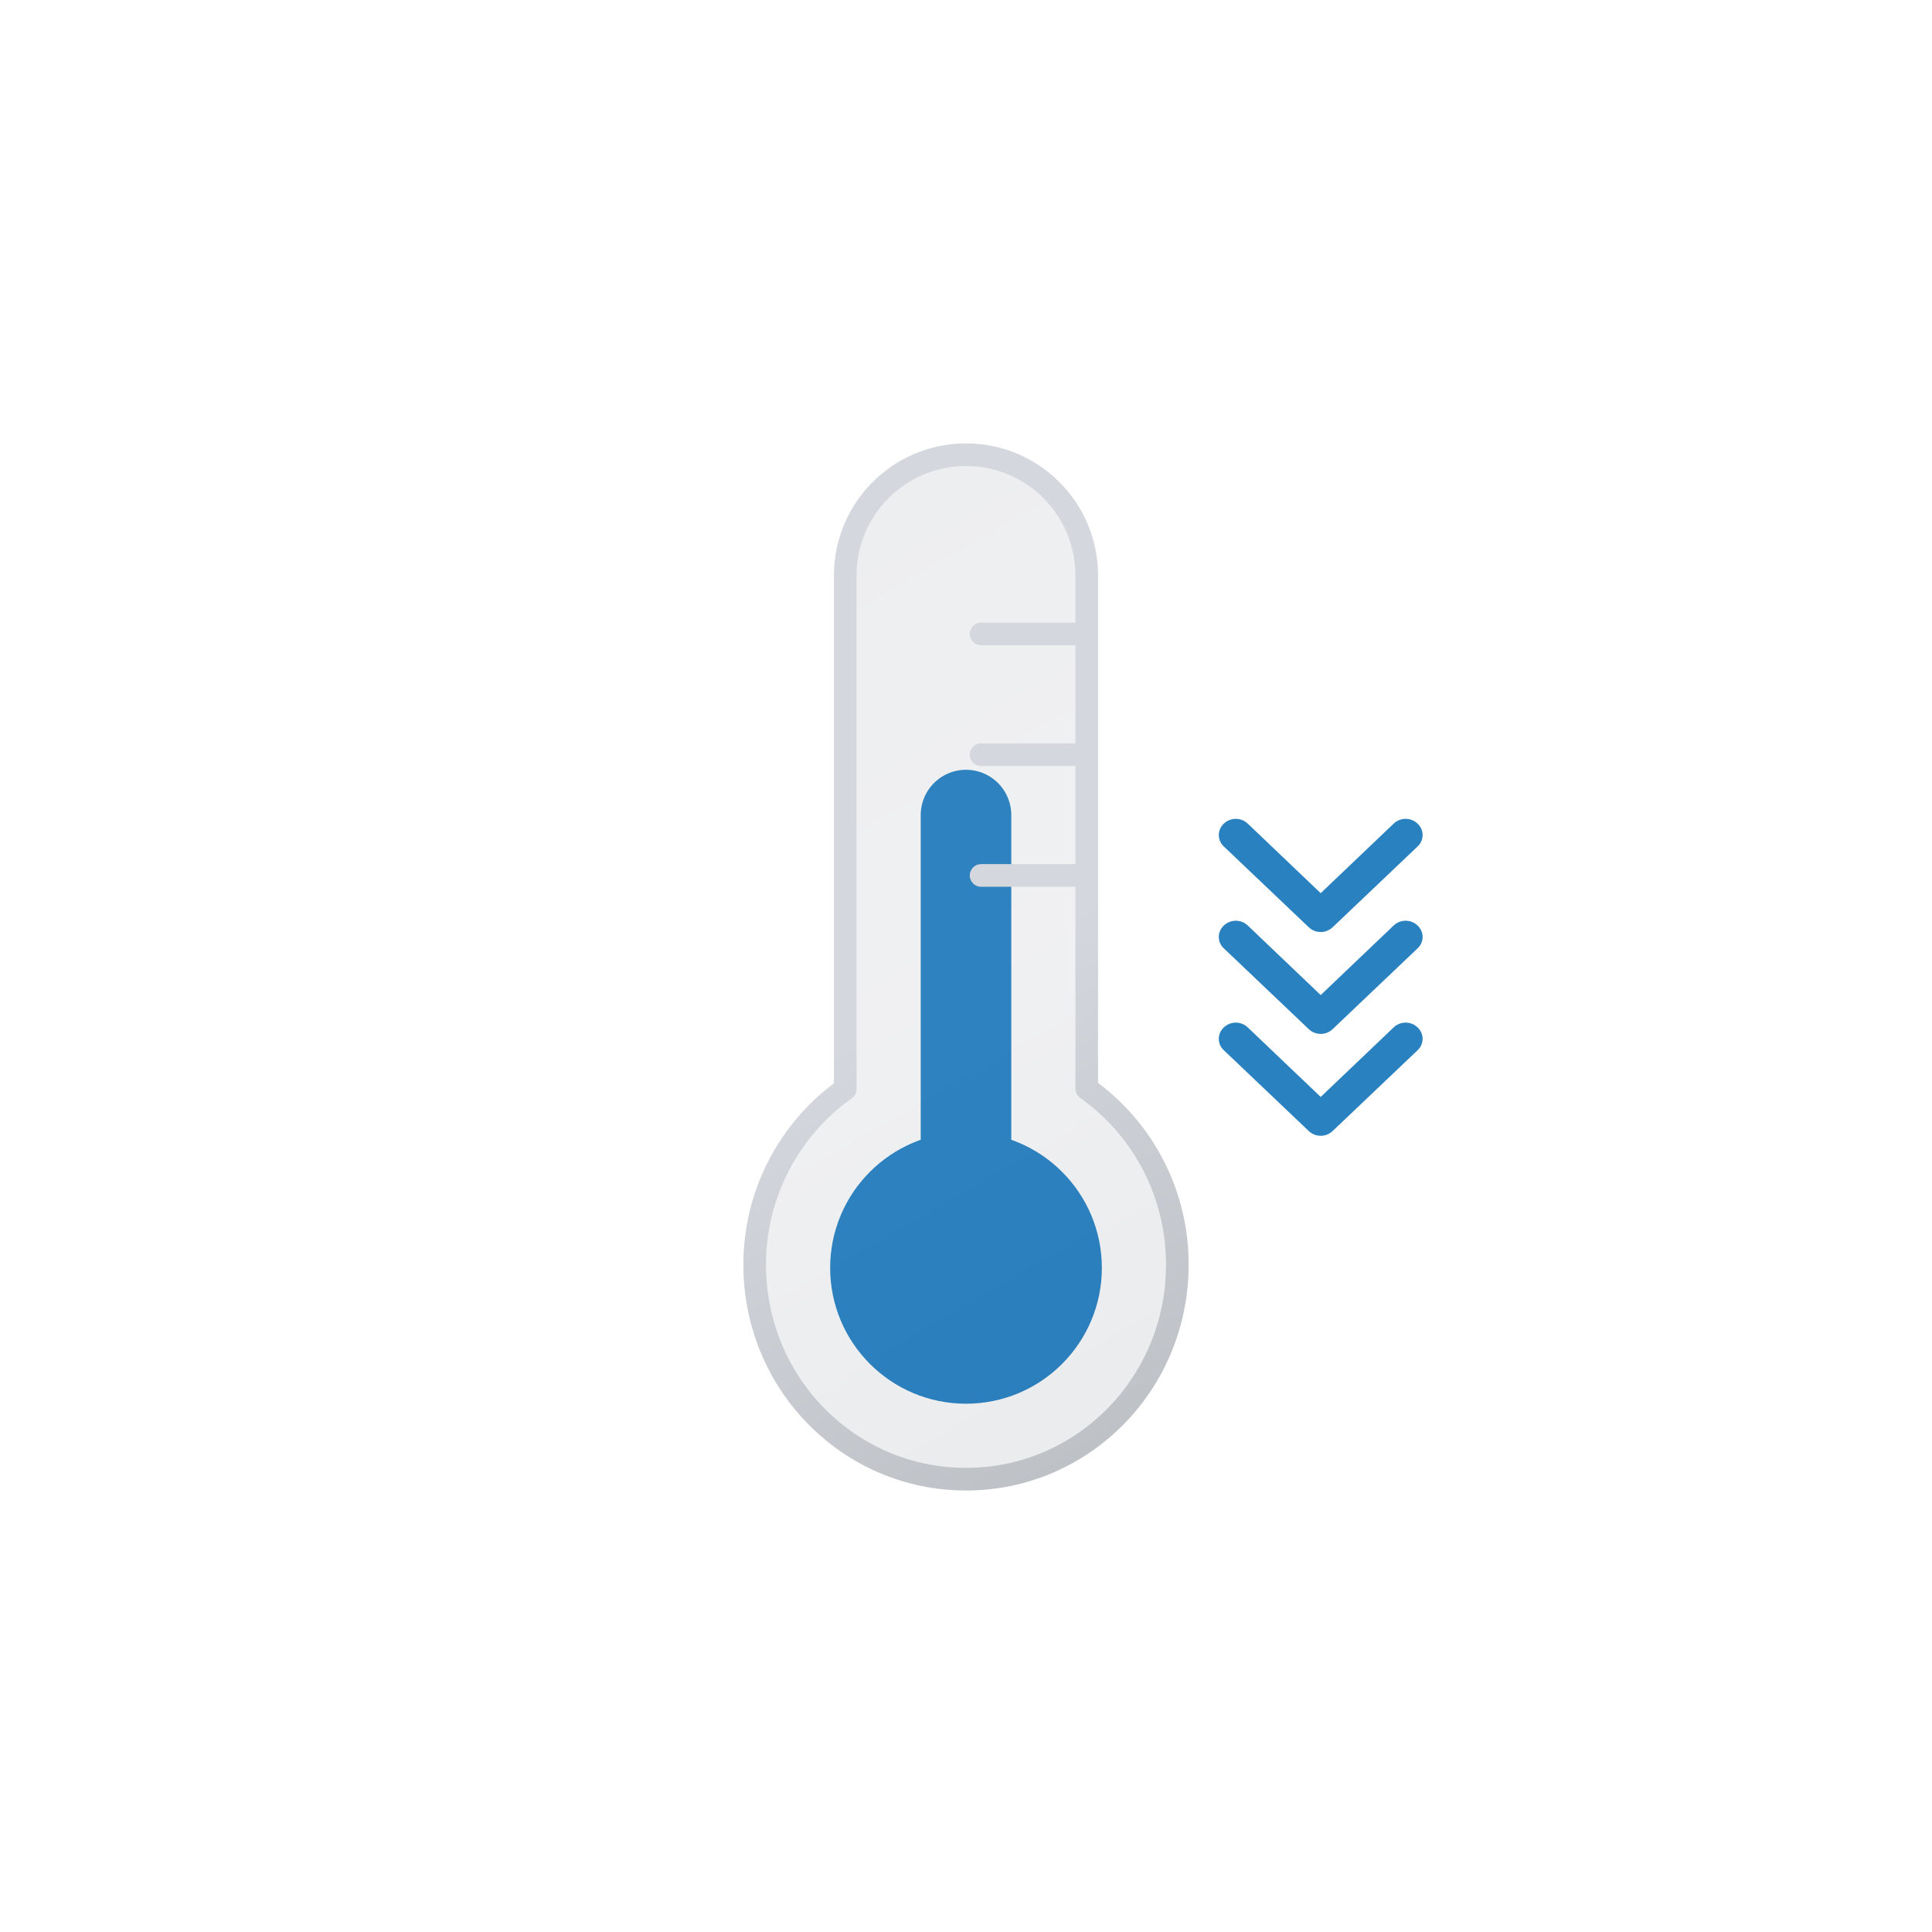
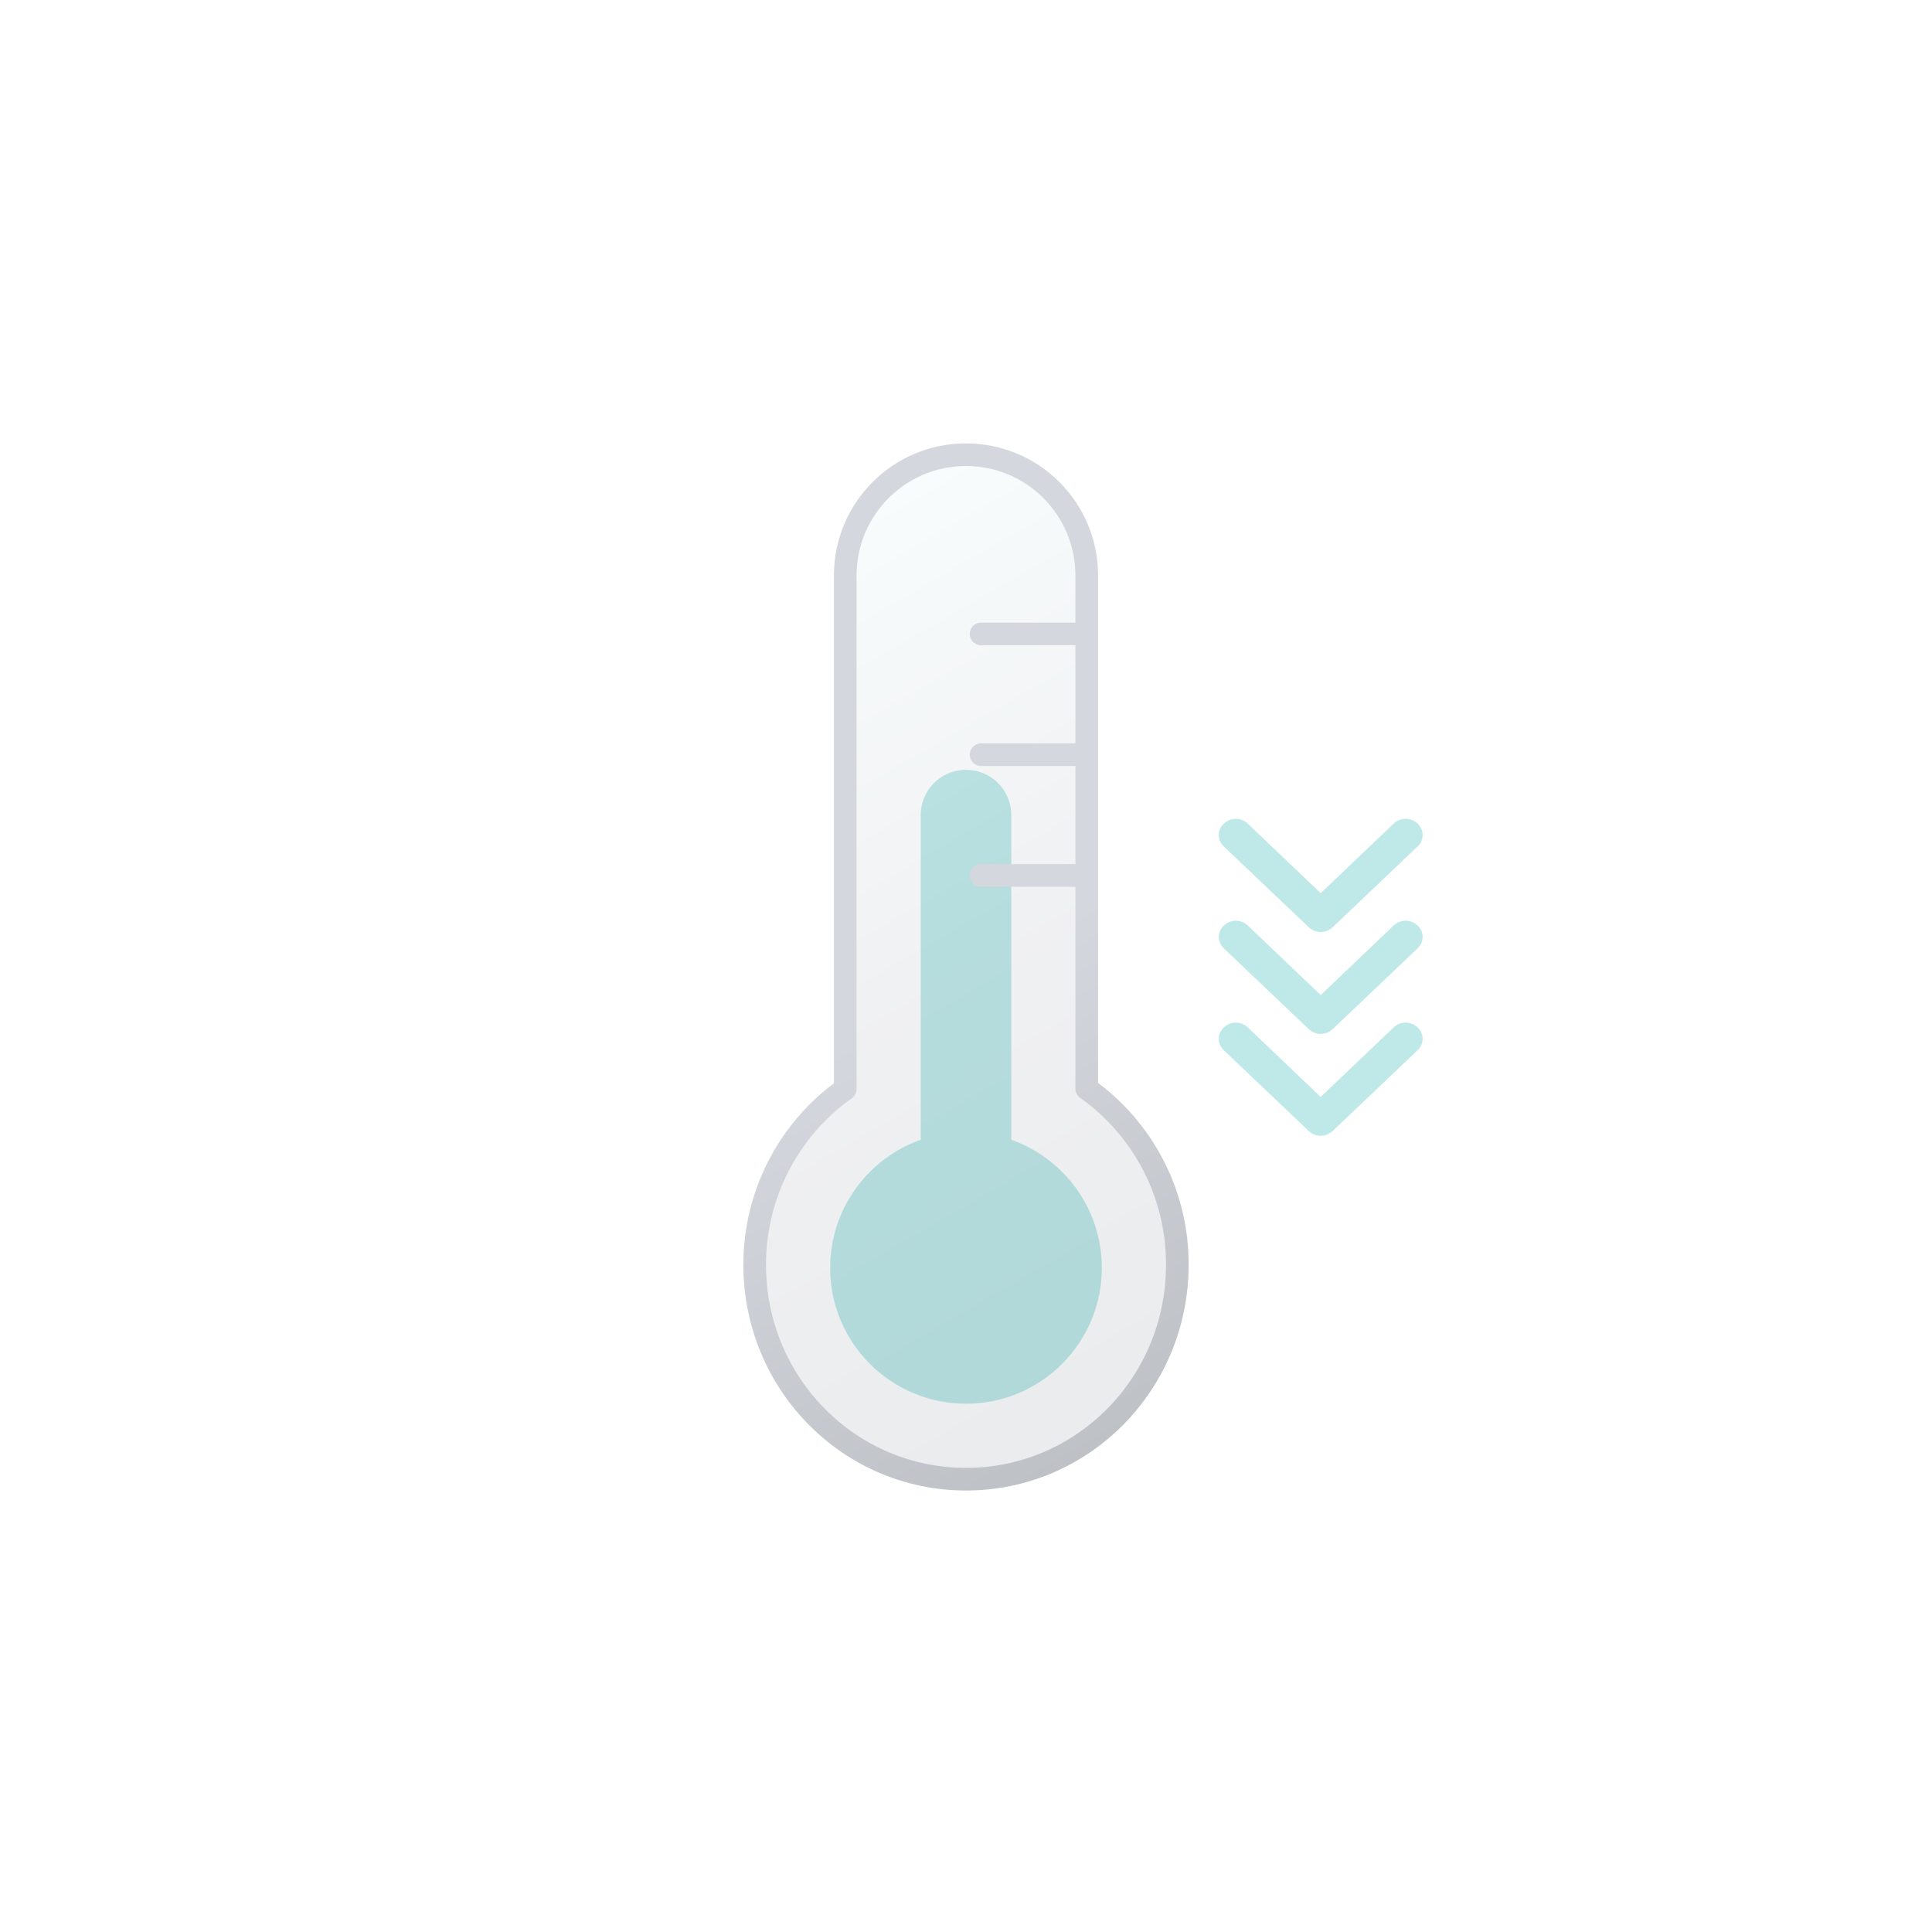
- <svg xmlns="http://www.w3.org/2000/svg" xmlns:xlink="http://www.w3.org/1999/xlink" width="64px" height="64px" viewBox="0 0 512 512">
-   <defs>
+ <svg xmlns="http://www.w3.org/2000/svg" xmlns:xlink="http://www.w3.org/1999/xlink" width="64px" height="64px" viewBox="0 0 512 512" version="1.1" id="svg39">
+   <defs id="defs29">
    <symbol id="d" viewBox="0 0 72 168">
-       <circle cx="36" cy="132" r="36" fill="#2885c7" />
-       <path fill="none" stroke="#2885c7" stroke-linecap="round" stroke-miterlimit="10" stroke-width="24" d="M36 12v120" />
+       <circle cx="36" cy="132" r="36" fill="#bee9e8" id="circle2" />
+       <path fill="none" stroke="#bee9e8" stroke-linecap="round" stroke-miterlimit="10" stroke-width="24" d="M36 12v120" id="path4" />
    </symbol>
    <symbol id="e" viewBox="0 0 118 278">
-       <path fill="url(#a)" stroke="url(#b)" stroke-linecap="round" stroke-linejoin="round" stroke-width="6" d="M115 218.2c0 31.4-25 56.8-56 56.8S3 249.6 3 218.2a57 57 0 0124-46.6V35.5a32 32 0 1164 0v136a57 57 0 0124 46.7ZM63 83h28M63 51h28m-28 64h28" />
+       <path fill="url(#a)" stroke="url(#b)" stroke-linecap="round" stroke-linejoin="round" stroke-width="6" d="M115 218.2c0 31.4-25 56.8-56 56.8S3 249.6 3 218.2a57 57 0 0124-46.6V35.5a32 32 0 1164 0v136a57 57 0 0124 46.7ZM63 83h28M63 51h28m-28 64h28" id="path7" />
    </symbol>
    <symbol id="c" viewBox="0 0 118 278">
-       <use xlink:href="#d" width="72" height="168" transform="translate(23 87)" />
-       <use xlink:href="#e" width="118" height="278" />
+       <use xlink:href="#d" width="72" height="168" transform="translate(23 87)" id="use10" />
+       <use xlink:href="#e" width="118" height="278" id="use12" />
    </symbol>
    <linearGradient id="a" x1="-7.2" x2="116.4" y1="36.3" y2="250.4" gradientUnits="userSpaceOnUse">
-       <stop offset="0" stop-color="#515a69" stop-opacity=".1" />
-       <stop offset=".5" stop-color="#6b7280" stop-opacity=".1" />
-       <stop offset="1" stop-color="#384354" stop-opacity=".1" />
+       <stop offset="0" stop-color="#bee9e8" stop-opacity=".1" id="stop15" />
+       <stop offset=".5" stop-color="#6b7280" stop-opacity=".1" id="stop17" />
+       <stop offset="1" stop-color="#384354" stop-opacity=".1" id="stop19" />
    </linearGradient>
    <linearGradient id="b" x1="-8.7" x2="117.9" y1="33.7" y2="253" gradientUnits="userSpaceOnUse">
-       <stop offset="0" stop-color="#d4d7dd" />
-       <stop offset=".5" stop-color="#d4d7dd" />
-       <stop offset="1" stop-color="#bec1c6" />
+       <stop offset="0" stop-color="#d4d7dd" id="stop22" />
+       <stop offset=".5" stop-color="#d4d7dd" id="stop24" />
+       <stop offset="1" stop-color="#bec1c6" id="stop26" />
    </linearGradient>
  </defs>
-   <use xlink:href="#c" width="118" height="278" transform="translate(197 117)" />
-   <path fill="#2a81bf" d="M372.5 271a4.6 4.6 0 00-3.2 1.3L350 290.7l-19.3-18.4a4.6 4.6 0 00-6.4 0 4.1 4.1 0 000 6l22.5 21.4a4.6 4.6 0 006.4 0l22.5-21.4a4.1 4.1 0 000-6 4.6 4.6 0 00-3.2-1.3Z" />
-   <path fill="#2a81bf" d="M372.5 244a4.6 4.6 0 00-3.2 1.3L350 263.7l-19.3-18.4a4.6 4.6 0 00-6.4 0 4.1 4.1 0 000 6l22.5 21.4a4.6 4.6 0 006.4 0l22.5-21.4a4.1 4.1 0 000-6 4.6 4.6 0 00-3.2-1.3Z" />
-   <path fill="#2a81bf" d="M372.5 217a4.6 4.6 0 00-3.2 1.3L350 236.7l-19.3-18.4a4.6 4.6 0 00-6.4 0 4.1 4.1 0 000 6l22.5 21.4a4.6 4.6 0 006.4 0l22.5-21.4a4.1 4.1 0 000-6 4.6 4.6 0 00-3.2-1.3Z" />
+   <use xlink:href="#c" width="118" height="278" transform="translate(197,117)" id="use31" style="display:inline" x="0" y="0" />
+   <path fill="#2a81bf" d="M372.5 271a4.6 4.6 0 00-3.2 1.3L350 290.7l-19.3-18.4a4.6 4.6 0 00-6.4 0 4.1 4.1 0 000 6l22.5 21.4a4.6 4.6 0 006.4 0l22.5-21.4a4.1 4.1 0 000-6 4.6 4.6 0 00-3.2-1.3Z" id="path33" style="fill:#bee9e8;fill-opacity:1" />
+   <path fill="#2a81bf" d="M372.5 244a4.6 4.6 0 00-3.2 1.3L350 263.7l-19.3-18.4a4.6 4.6 0 00-6.4 0 4.1 4.1 0 000 6l22.5 21.4a4.6 4.6 0 006.4 0l22.5-21.4a4.1 4.1 0 000-6 4.6 4.6 0 00-3.2-1.3Z" id="path35" style="fill:#bee9e8;fill-opacity:1" />
+   <path fill="#2a81bf" d="M372.5 217a4.6 4.6 0 00-3.2 1.3L350 236.7l-19.3-18.4a4.6 4.6 0 00-6.4 0 4.1 4.1 0 000 6l22.5 21.4a4.6 4.6 0 006.4 0l22.5-21.4a4.1 4.1 0 000-6 4.6 4.6 0 00-3.2-1.3Z" id="path37" style="fill:#bee9e8;fill-opacity:1" />
</svg>
